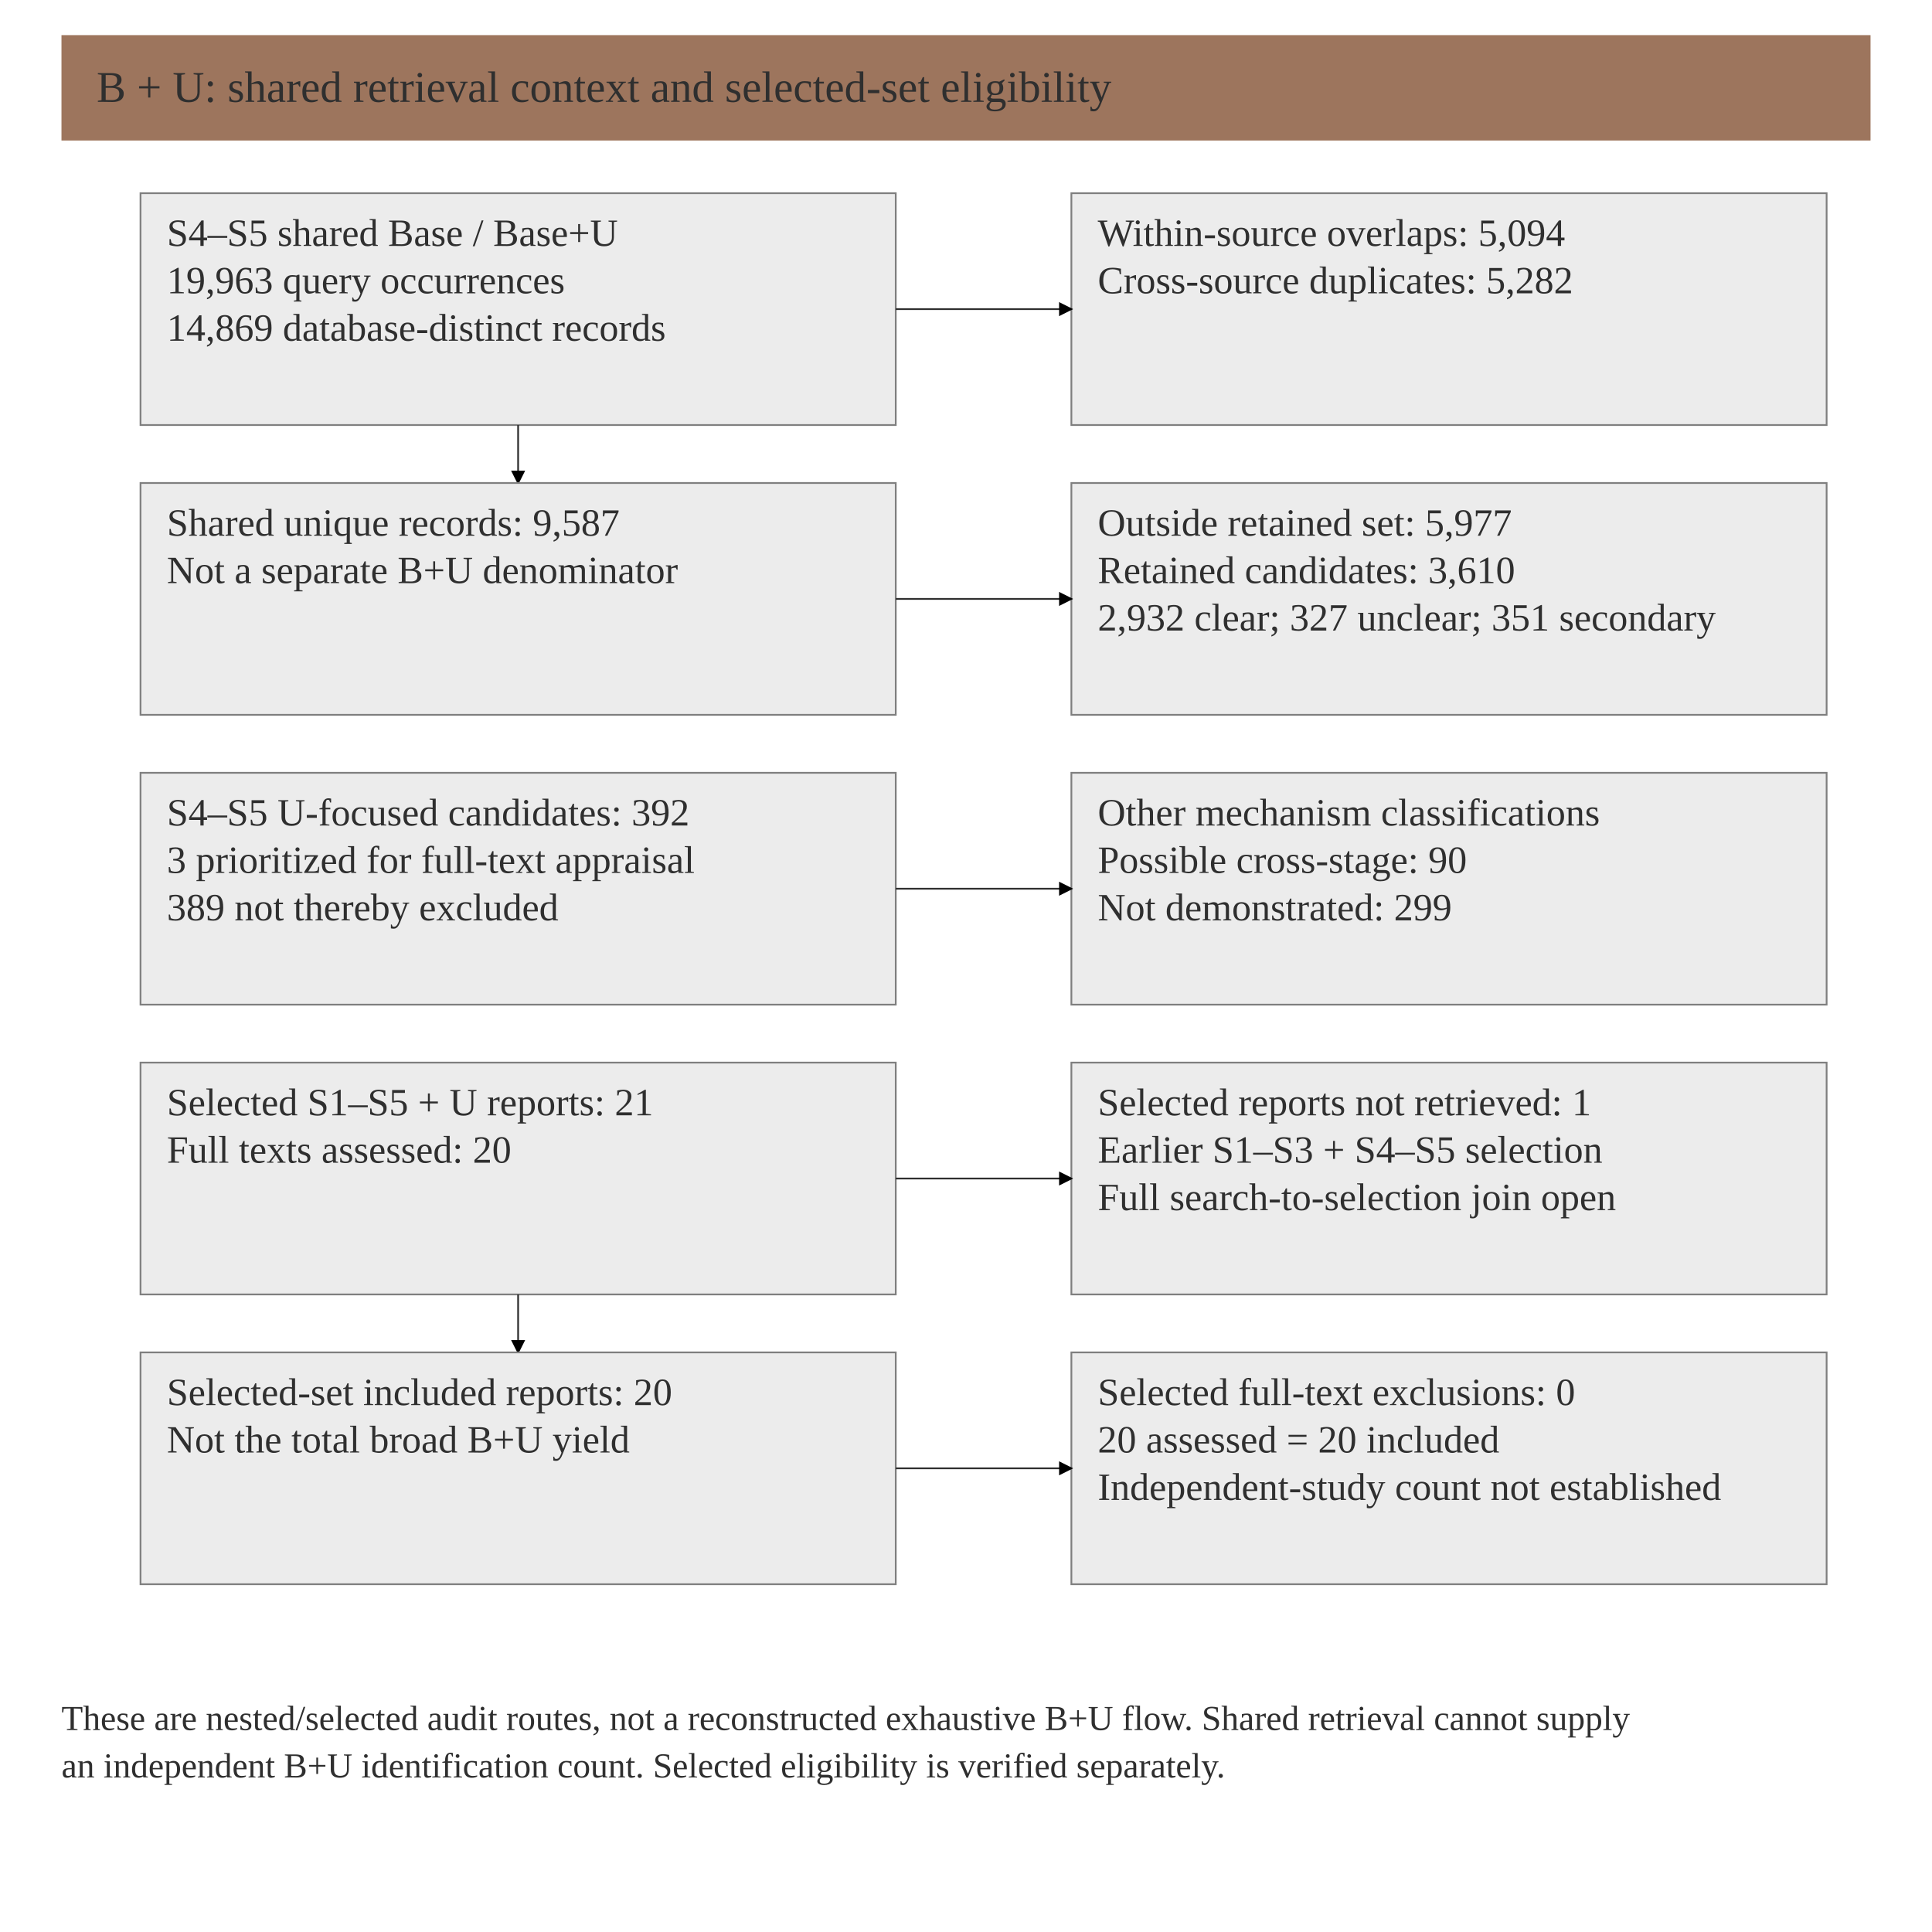
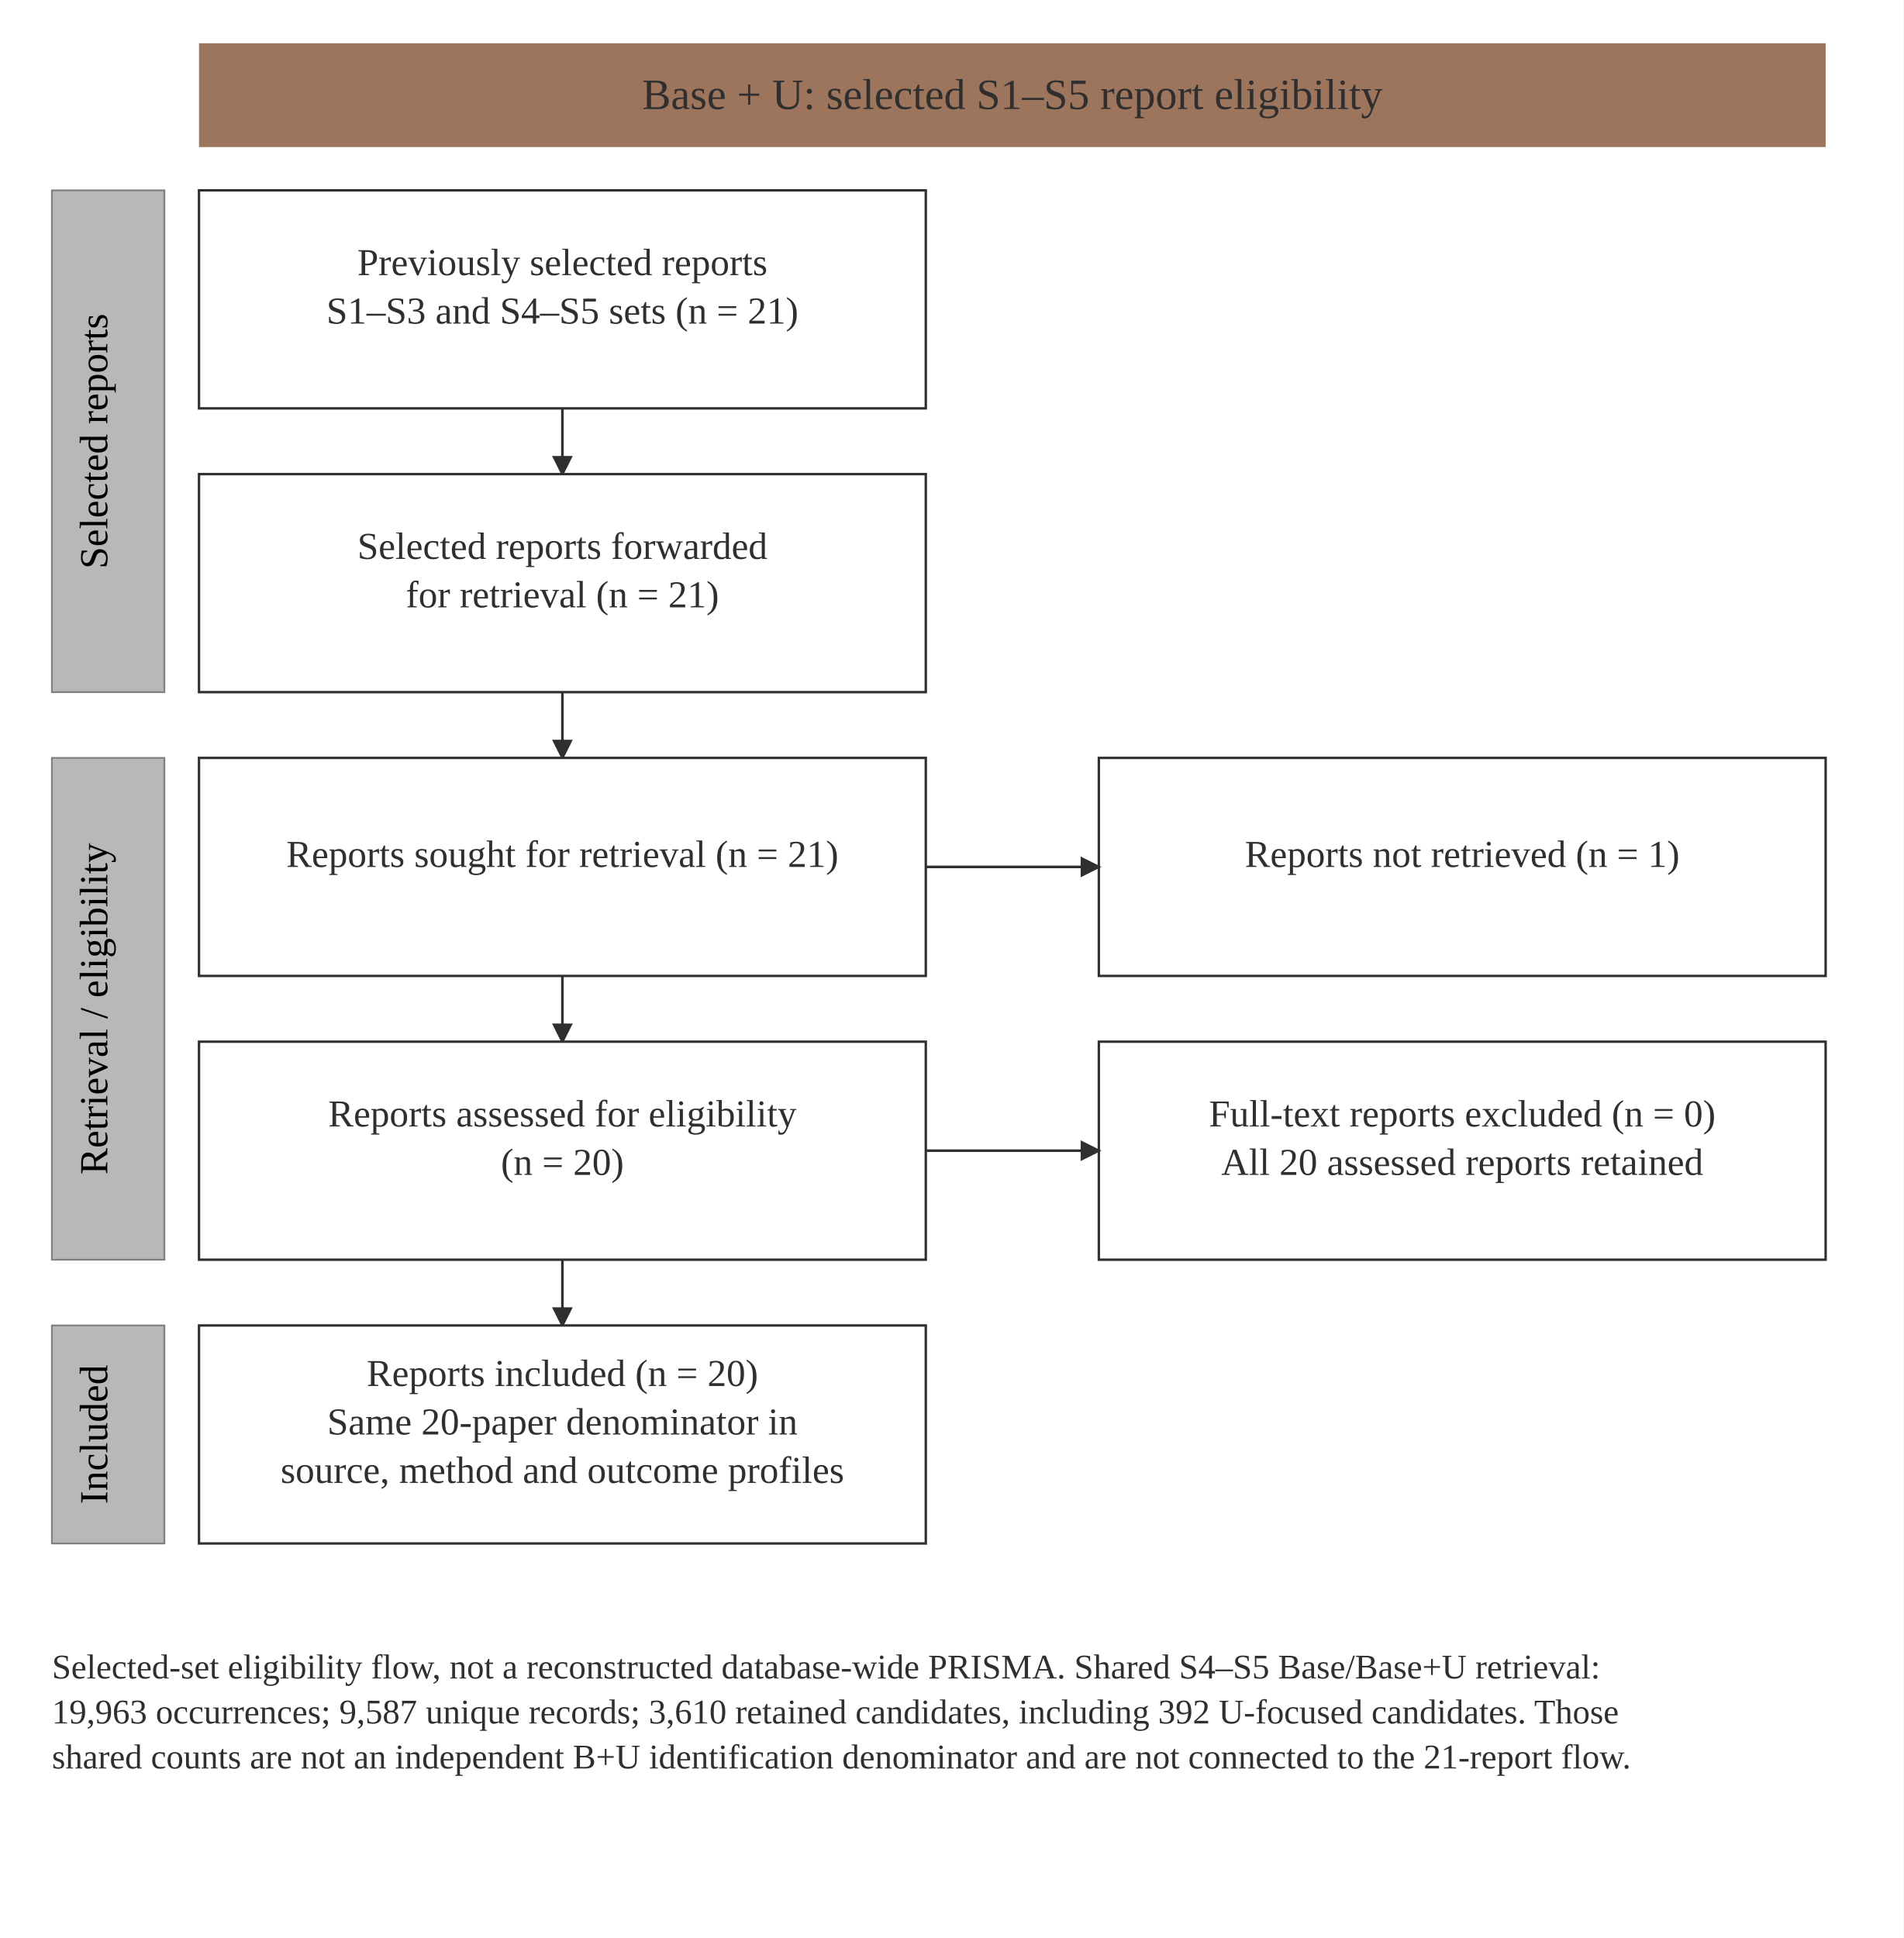
- <svg xmlns="http://www.w3.org/2000/svg" width="1100" height="1100" viewBox="0 0 1100 1100">
-   <rect width="1100" height="1100" fill="white" />
+ <svg xmlns="http://www.w3.org/2000/svg" width="1100" height="1120" viewBox="0 0 1100 1120">
+   <rect width="1100" height="1120" fill="white" />
  <defs>
    <marker id="a" markerWidth="8" markerHeight="8" refX="7" refY="4" orient="auto">
-       <path d="M0,0L8,4L0,8" />
+       <path d="M0,0L8,4L0,8" fill="#2F2F2F" />
    </marker>
  </defs>
-   <rect x="35" y="20" width="1030" height="60" fill="#9D755D" />
-   <text x="55" y="58" font-family="Times New Roman" font-size="25" fill="#2F2F2F">B + U: shared retrieval context and selected-set eligibility</text>
-   <rect x="80" y="110" width="430" height="132" fill="#ECECEC" stroke="#7F7F7F" />
-   <text x="95" y="140" font-family="Times New Roman" font-size="22" fill="#2F2F2F">S4–S5 shared Base / Base+U</text>
-   <text x="95" y="167" font-family="Times New Roman" font-size="22" fill="#2F2F2F">19,963 query occurrences</text>
-   <text x="95" y="194" font-family="Times New Roman" font-size="22" fill="#2F2F2F">14,869 database-distinct records</text>
-   <rect x="610" y="110" width="430" height="132" fill="#ECECEC" stroke="#7F7F7F" />
-   <text x="625" y="140" font-family="Times New Roman" font-size="22" fill="#2F2F2F">Within-source overlaps: 5,094</text>
-   <text x="625" y="167" font-family="Times New Roman" font-size="22" fill="#2F2F2F">Cross-source duplicates: 5,282</text>
-   <path d="M295,242 L295,275" stroke="#2F2F2F" marker-end="url(#a)" />
-   <path d="M510,176 L610,176" stroke="#2F2F2F" marker-end="url(#a)" />
-   <rect x="80" y="275" width="430" height="132" fill="#ECECEC" stroke="#7F7F7F" />
-   <text x="95" y="305" font-family="Times New Roman" font-size="22" fill="#2F2F2F">Shared unique records: 9,587</text>
-   <text x="95" y="332" font-family="Times New Roman" font-size="22" fill="#2F2F2F">Not a separate B+U denominator</text>
-   <rect x="610" y="275" width="430" height="132" fill="#ECECEC" stroke="#7F7F7F" />
-   <text x="625" y="305" font-family="Times New Roman" font-size="22" fill="#2F2F2F">Outside retained set: 5,977</text>
-   <text x="625" y="332" font-family="Times New Roman" font-size="22" fill="#2F2F2F">Retained candidates: 3,610</text>
-   <text x="625" y="359" font-family="Times New Roman" font-size="22" fill="#2F2F2F">2,932 clear; 327 unclear; 351 secondary</text>
-   <path d="M510,341 L610,341" stroke="#2F2F2F" marker-end="url(#a)" />
-   <rect x="80" y="440" width="430" height="132" fill="#ECECEC" stroke="#7F7F7F" />
-   <text x="95" y="470" font-family="Times New Roman" font-size="22" fill="#2F2F2F">S4–S5 U-focused candidates: 392</text>
-   <text x="95" y="497" font-family="Times New Roman" font-size="22" fill="#2F2F2F">3 prioritized for full-text appraisal</text>
-   <text x="95" y="524" font-family="Times New Roman" font-size="22" fill="#2F2F2F">389 not thereby excluded</text>
-   <rect x="610" y="440" width="430" height="132" fill="#ECECEC" stroke="#7F7F7F" />
-   <text x="625" y="470" font-family="Times New Roman" font-size="22" fill="#2F2F2F">Other mechanism classifications</text>
-   <text x="625" y="497" font-family="Times New Roman" font-size="22" fill="#2F2F2F">Possible cross-stage: 90</text>
-   <text x="625" y="524" font-family="Times New Roman" font-size="22" fill="#2F2F2F">Not demonstrated: 299</text>
-   <path d="M510,506 L610,506" stroke="#2F2F2F" marker-end="url(#a)" />
-   <rect x="80" y="605" width="430" height="132" fill="#ECECEC" stroke="#7F7F7F" />
-   <text x="95" y="635" font-family="Times New Roman" font-size="22" fill="#2F2F2F">Selected S1–S5 + U reports: 21</text>
-   <text x="95" y="662" font-family="Times New Roman" font-size="22" fill="#2F2F2F">Full texts assessed: 20</text>
-   <rect x="610" y="605" width="430" height="132" fill="#ECECEC" stroke="#7F7F7F" />
-   <text x="625" y="635" font-family="Times New Roman" font-size="22" fill="#2F2F2F">Selected reports not retrieved: 1</text>
-   <text x="625" y="662" font-family="Times New Roman" font-size="22" fill="#2F2F2F">Earlier S1–S3 + S4–S5 selection</text>
-   <text x="625" y="689" font-family="Times New Roman" font-size="22" fill="#2F2F2F">Full search-to-selection join open</text>
-   <path d="M295,737 L295,770" stroke="#2F2F2F" marker-end="url(#a)" />
-   <path d="M510,671 L610,671" stroke="#2F2F2F" marker-end="url(#a)" />
-   <rect x="80" y="770" width="430" height="132" fill="#ECECEC" stroke="#7F7F7F" />
-   <text x="95" y="800" font-family="Times New Roman" font-size="22" fill="#2F2F2F">Selected-set included reports: 20</text>
-   <text x="95" y="827" font-family="Times New Roman" font-size="22" fill="#2F2F2F">Not the total broad B+U yield</text>
-   <rect x="610" y="770" width="430" height="132" fill="#ECECEC" stroke="#7F7F7F" />
-   <text x="625" y="800" font-family="Times New Roman" font-size="22" fill="#2F2F2F">Selected full-text exclusions: 0</text>
-   <text x="625" y="827" font-family="Times New Roman" font-size="22" fill="#2F2F2F">20 assessed = 20 included</text>
-   <text x="625" y="854" font-family="Times New Roman" font-size="22" fill="#2F2F2F">Independent-study count not established</text>
-   <path d="M510,836 L610,836" stroke="#2F2F2F" marker-end="url(#a)" />
-   <text x="35" y="985" font-family="Times New Roman" font-size="20" fill="#2F2F2F">These are nested/selected audit routes, not a reconstructed exhaustive B+U flow. Shared retrieval cannot supply</text>
-   <text x="35" y="1012" font-family="Times New Roman" font-size="20" fill="#2F2F2F">an independent B+U identification count. Selected eligibility is verified separately.</text>
+   <rect x="115" y="25" width="940" height="60" fill="#9D755D" />
+   <text x="585" y="63" text-anchor="middle" font-family="Times New Roman" font-size="25" fill="#2F2F2F">Base + U: selected S1–S5 report eligibility</text>
+   <rect x="115" y="110" width="420" height="126" fill="white" stroke="#2F2F2F" stroke-width="1.4" />
+   <text x="325" y="159" text-anchor="middle" font-family="Times New Roman" font-size="22" fill="#2F2F2F">Previously selected reports</text>
+   <text x="325" y="187" text-anchor="middle" font-family="Times New Roman" font-size="22" fill="#2F2F2F">S1–S3 and S4–S5 sets (n = 21)</text>
+   <path d="M325,236V274" fill="none" stroke="#2F2F2F" stroke-width="1.5" marker-end="url(#a)" />
+   <rect x="115" y="274" width="420" height="126" fill="white" stroke="#2F2F2F" stroke-width="1.4" />
+   <text x="325" y="323" text-anchor="middle" font-family="Times New Roman" font-size="22" fill="#2F2F2F">Selected reports forwarded</text>
+   <text x="325" y="351" text-anchor="middle" font-family="Times New Roman" font-size="22" fill="#2F2F2F">for retrieval (n = 21)</text>
+   <path d="M325,400V438" fill="none" stroke="#2F2F2F" stroke-width="1.5" marker-end="url(#a)" />
+   <rect x="115" y="438" width="420" height="126" fill="white" stroke="#2F2F2F" stroke-width="1.4" />
+   <text x="325" y="501" text-anchor="middle" font-family="Times New Roman" font-size="22" fill="#2F2F2F">Reports sought for retrieval (n = 21)</text>
+   <rect x="635" y="438" width="420" height="126" fill="white" stroke="#2F2F2F" stroke-width="1.4" />
+   <text x="845" y="501" text-anchor="middle" font-family="Times New Roman" font-size="22" fill="#2F2F2F">Reports not retrieved (n = 1)</text>
+   <path d="M325,564V602" fill="none" stroke="#2F2F2F" stroke-width="1.5" marker-end="url(#a)" />
+   <path d="M535,501H635" stroke="#2F2F2F" stroke-width="1.5" marker-end="url(#a)" />
+   <rect x="115" y="602" width="420" height="126" fill="white" stroke="#2F2F2F" stroke-width="1.4" />
+   <text x="325" y="651" text-anchor="middle" font-family="Times New Roman" font-size="22" fill="#2F2F2F">Reports assessed for eligibility</text>
+   <text x="325" y="679" text-anchor="middle" font-family="Times New Roman" font-size="22" fill="#2F2F2F">(n = 20)</text>
+   <rect x="635" y="602" width="420" height="126" fill="white" stroke="#2F2F2F" stroke-width="1.4" />
+   <text x="845" y="651" text-anchor="middle" font-family="Times New Roman" font-size="22" fill="#2F2F2F">Full-text reports excluded (n = 0)</text>
+   <text x="845" y="679" text-anchor="middle" font-family="Times New Roman" font-size="22" fill="#2F2F2F">All 20 assessed reports retained</text>
+   <path d="M325,728V766" fill="none" stroke="#2F2F2F" stroke-width="1.5" marker-end="url(#a)" />
+   <path d="M535,665H635" stroke="#2F2F2F" stroke-width="1.5" marker-end="url(#a)" />
+   <rect x="115" y="766" width="420" height="126" fill="white" stroke="#2F2F2F" stroke-width="1.4" />
+   <text x="325" y="801" text-anchor="middle" font-family="Times New Roman" font-size="22" fill="#2F2F2F">Reports included (n = 20)</text>
+   <text x="325" y="829" text-anchor="middle" font-family="Times New Roman" font-size="22" fill="#2F2F2F">Same 20-paper denominator in</text>
+   <text x="325" y="857" text-anchor="middle" font-family="Times New Roman" font-size="22" fill="#2F2F2F">source, method and outcome profiles</text>
+   <rect x="30" y="110" width="65" height="290" fill="#B8B8B8" stroke="#7F7F7F" />
+   <text x="62" y="255.0" transform="rotate(-90 62 255.0)" text-anchor="middle" font-family="Times New Roman" font-size="23">Selected reports</text>
+   <rect x="30" y="438" width="65" height="290" fill="#B8B8B8" stroke="#7F7F7F" />
+   <text x="62" y="583.0" transform="rotate(-90 62 583.0)" text-anchor="middle" font-family="Times New Roman" font-size="23">Retrieval / eligibility</text>
+   <rect x="30" y="766" width="65" height="126" fill="#B8B8B8" stroke="#7F7F7F" />
+   <text x="62" y="829.0" transform="rotate(-90 62 829.0)" text-anchor="middle" font-family="Times New Roman" font-size="23">Included</text>
+   <text x="30" y="970" text-anchor="start" font-family="Times New Roman" font-size="20" fill="#2F2F2F">Selected-set eligibility flow, not a reconstructed database-wide PRISMA. Shared S4–S5 Base/Base+U retrieval:</text>
+   <text x="30" y="996" text-anchor="start" font-family="Times New Roman" font-size="20" fill="#2F2F2F">19,963 occurrences; 9,587 unique records; 3,610 retained candidates, including 392 U-focused candidates. Those</text>
+   <text x="30" y="1022" text-anchor="start" font-family="Times New Roman" font-size="20" fill="#2F2F2F">shared counts are not an independent B+U identification denominator and are not connected to the 21-report flow.</text>
</svg>
